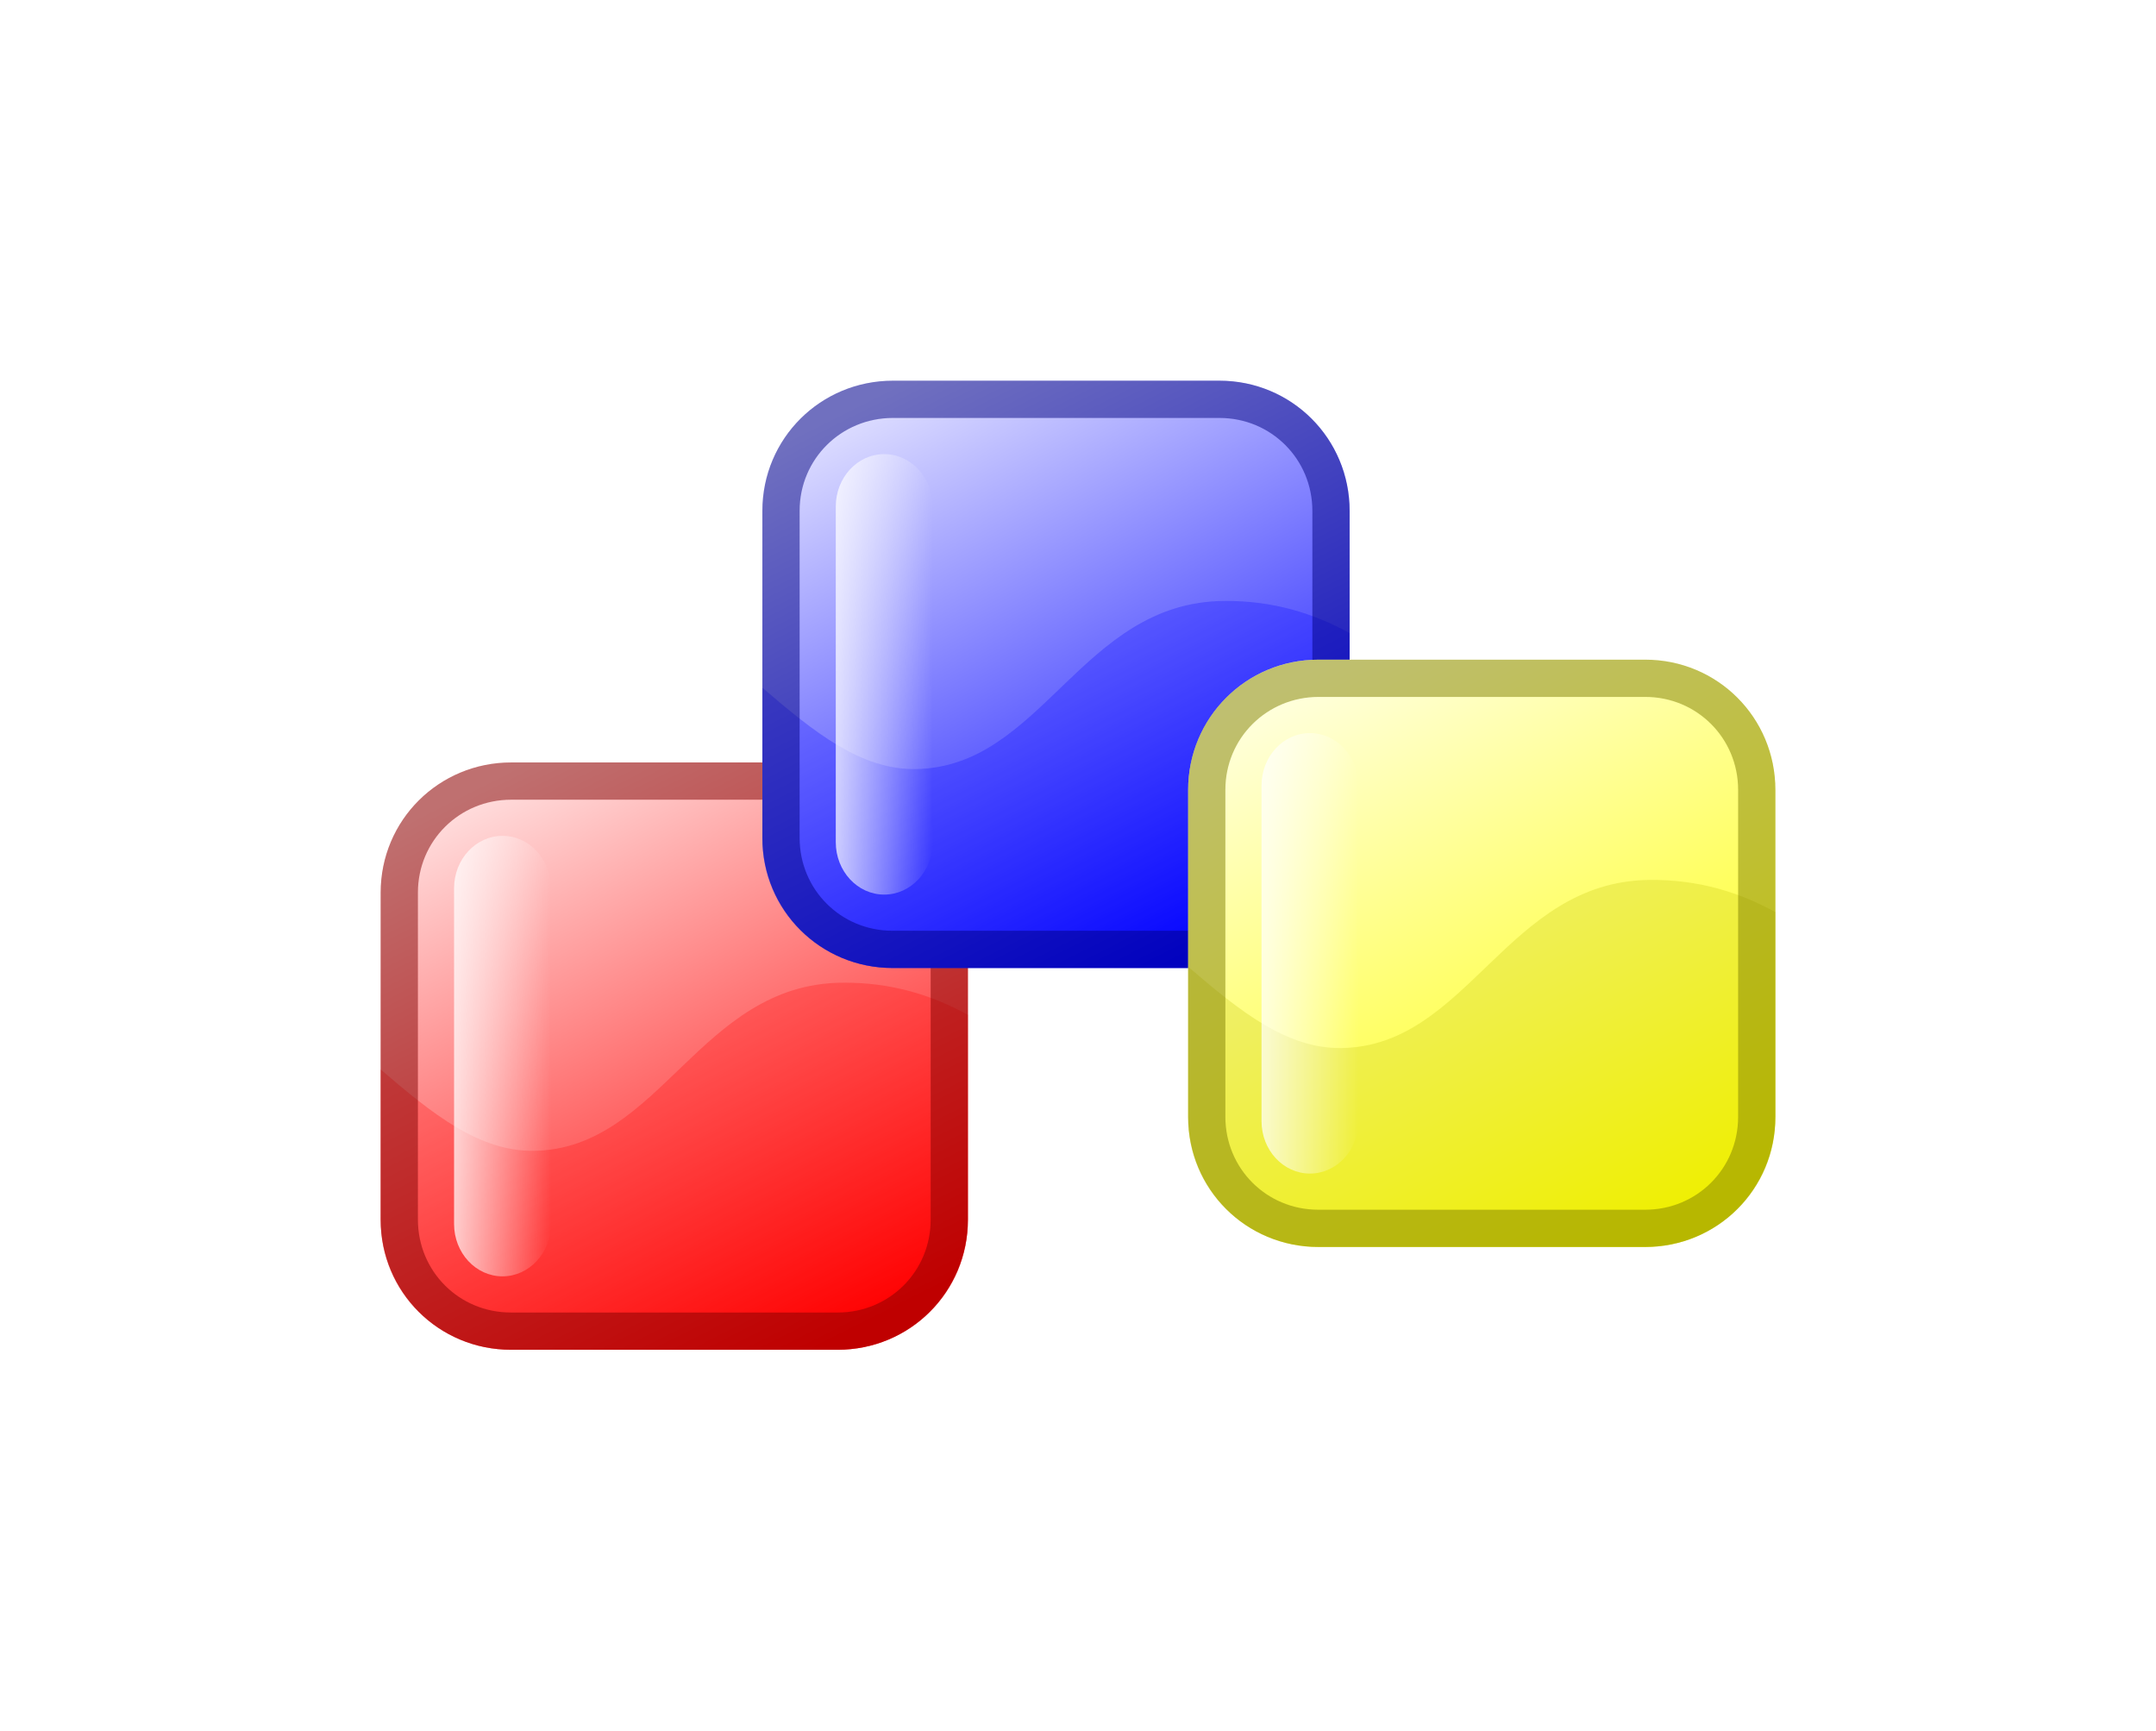
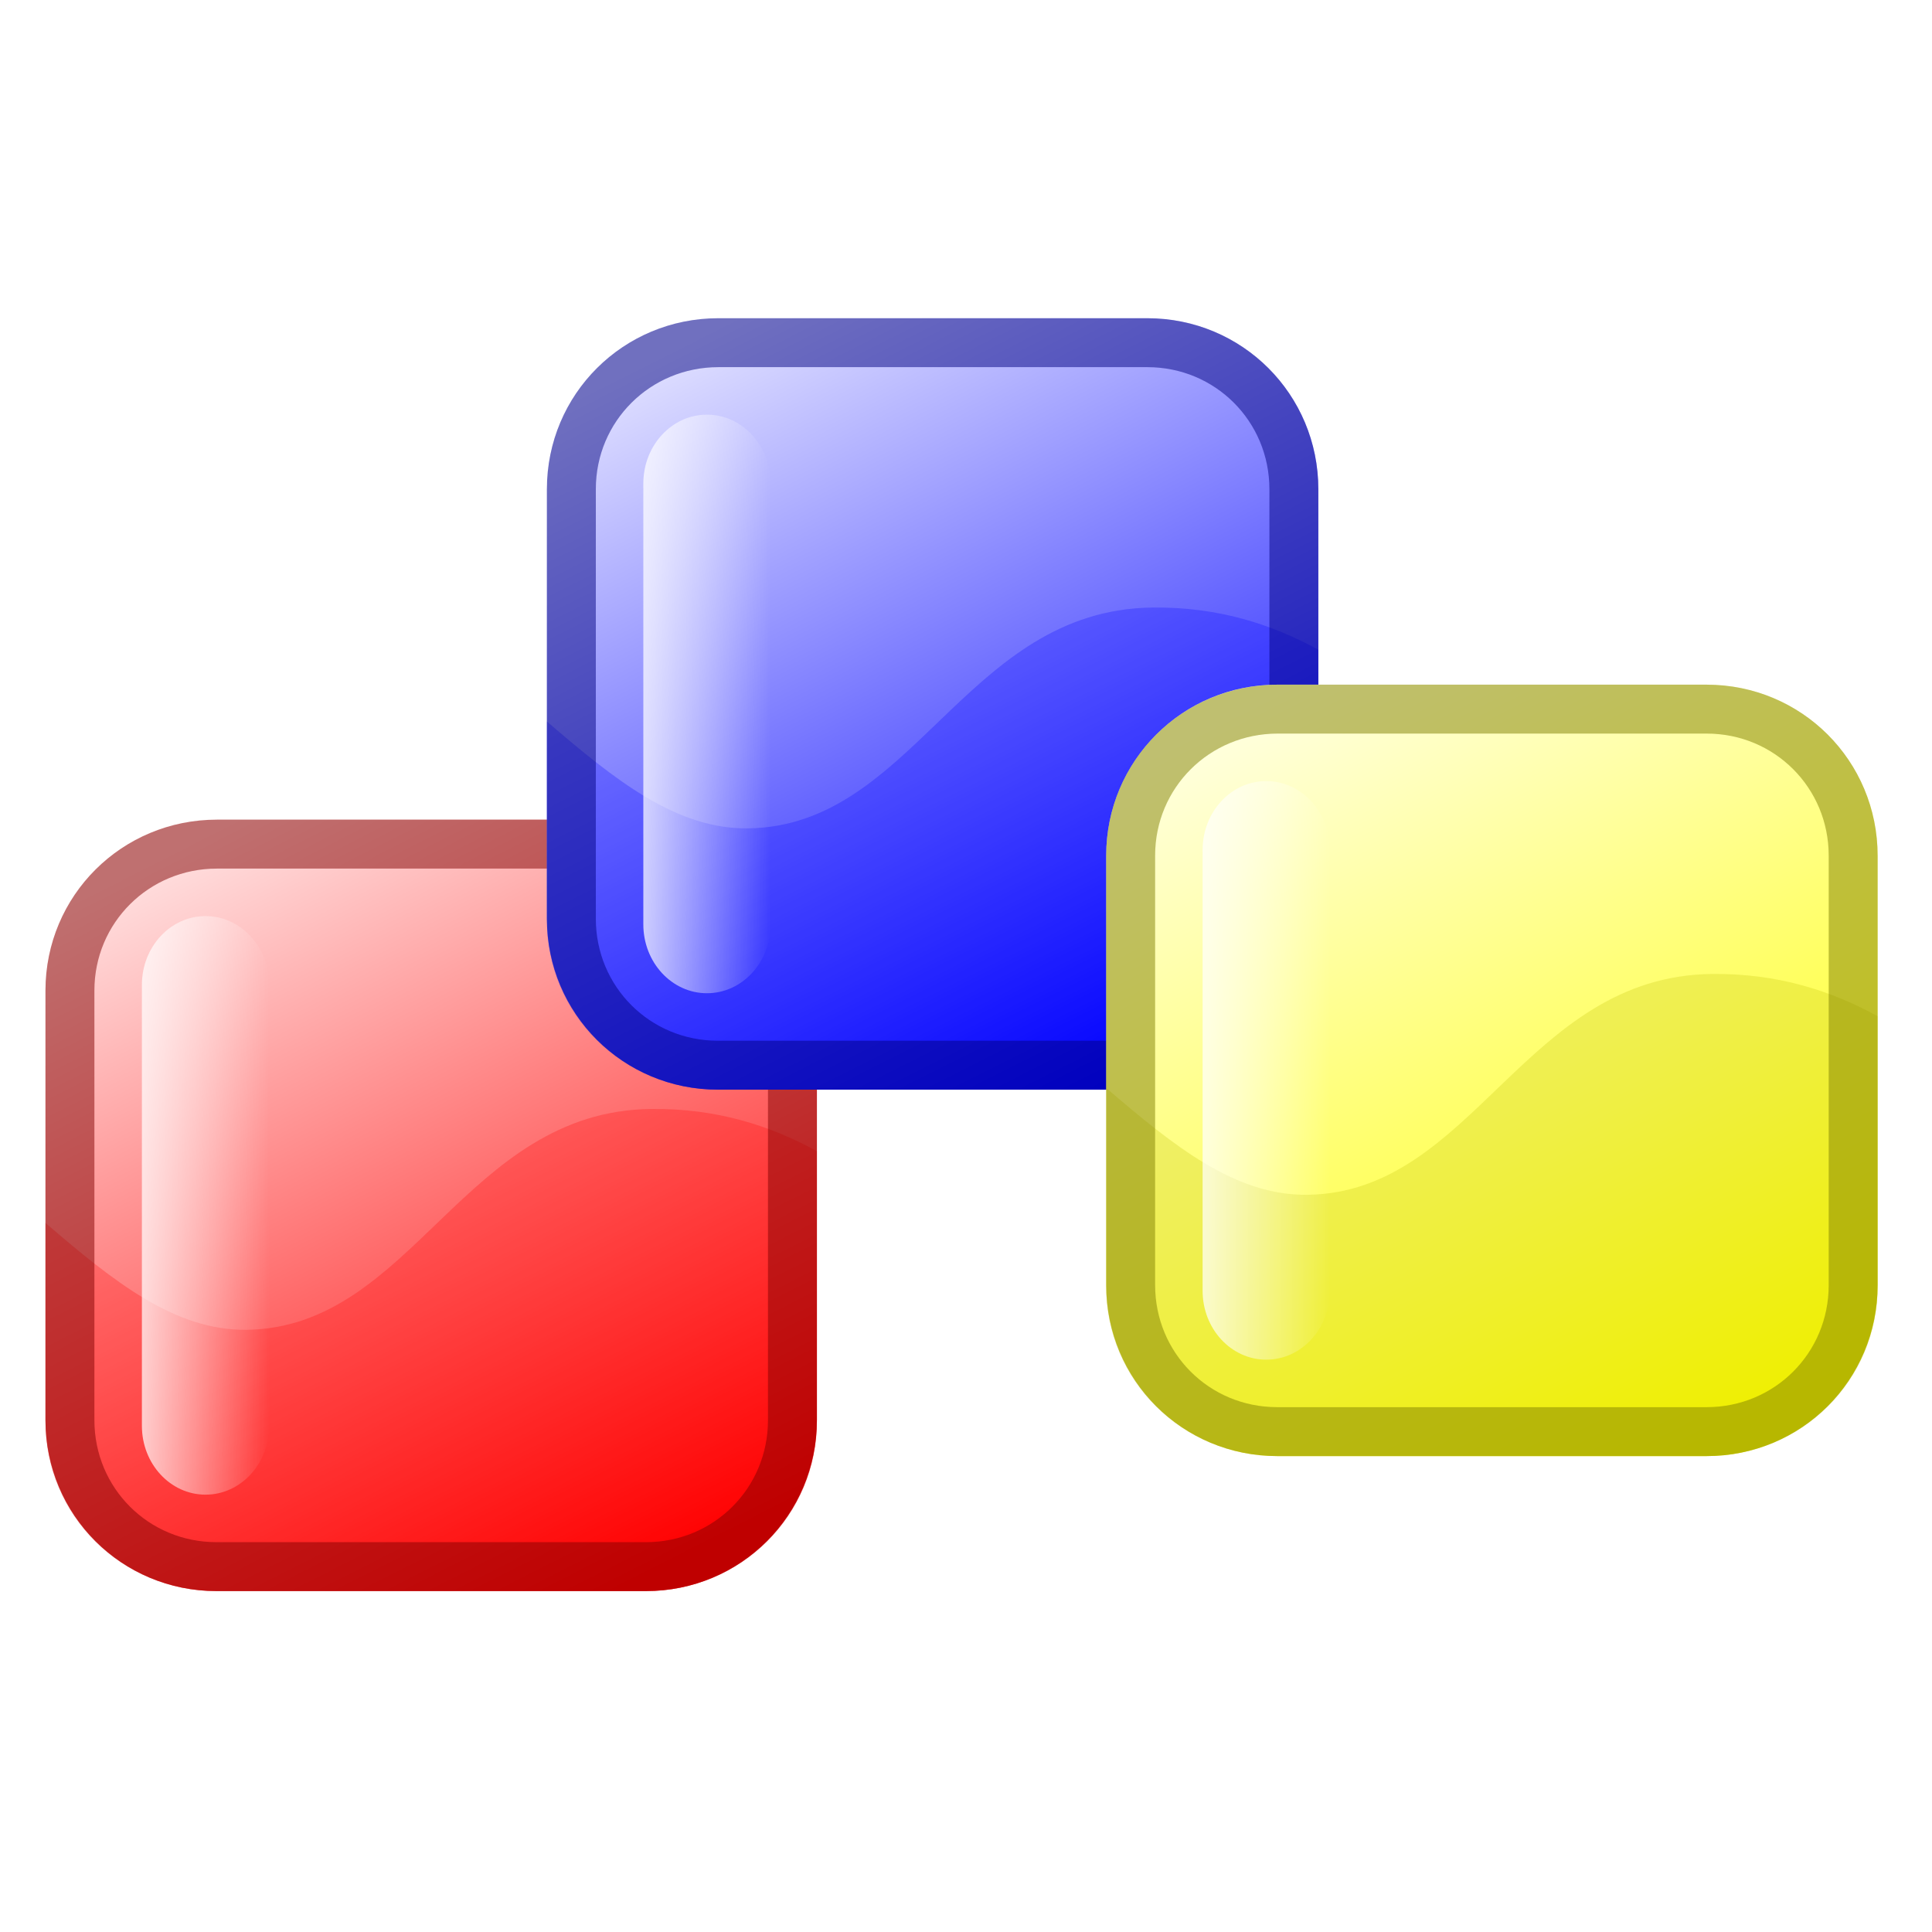
- <svg xmlns="http://www.w3.org/2000/svg" xmlns:xlink="http://www.w3.org/1999/xlink" width="124.606" height="100" version="1.0">
+ <svg xmlns="http://www.w3.org/2000/svg" xmlns:xlink="http://www.w3.org/1999/xlink" width="125" height="125" viewBox="20 8 85 85" version="1.0">
  <defs>
    <linearGradient id="a">
      <stop offset="0" style="stop-color:red;stop-opacity:1" />
      <stop style="stop-color:#ffe0e0;stop-opacity:1" offset="1" />
    </linearGradient>
    <linearGradient id="b">
      <stop offset="0" style="stop-color:#fff;stop-opacity:1" />
      <stop offset="1" style="stop-color:#fff;stop-opacity:0" />
    </linearGradient>
    <linearGradient id="c">
      <stop offset="0" style="stop-color:#00f;stop-opacity:1" />
      <stop offset="1" style="stop-color:#e0e0ff;stop-opacity:1" />
    </linearGradient>
    <linearGradient id="d">
      <stop offset="0" style="stop-color:#ffffe0;stop-opacity:1" />
      <stop offset="1" style="stop-color:#ff0;stop-opacity:1" />
    </linearGradient>
    <linearGradient xlink:href="#a" id="e" gradientUnits="userSpaceOnUse" gradientTransform="translate(-45.008 -319.106) scale(1.00003)" x1="221.016" y1="674.085" x2="119.923" y2="474.091" />
    <linearGradient xlink:href="#b" id="f" gradientUnits="userSpaceOnUse" gradientTransform="matrix(.54556 0 0 .35025 -38.517 72.607)" x1="139.431" y1="520.743" x2="222.739" y2="520.743" />
    <linearGradient xlink:href="#c" id="g" gradientUnits="userSpaceOnUse" gradientTransform="matrix(1.33416 0 0 1.33416 -90.283 -537.514)" x1="296.203" y1="571.529" x2="220.845" y2="421.623" />
    <linearGradient xlink:href="#b" id="h" gradientUnits="userSpaceOnUse" gradientTransform="matrix(.54556 0 0 .35025 91.483 -57.393)" x1="139.63" y1="520.742" x2="222.738" y2="520.742" />
    <linearGradient xlink:href="#d" id="i" gradientUnits="userSpaceOnUse" gradientTransform="matrix(1.33416 0 0 1.33416 54.717 -442.514)" x1="221.022" y1="421.623" x2="296.726" y2="571.529" />
    <linearGradient xlink:href="#b" id="j" gradientUnits="userSpaceOnUse" gradientTransform="matrix(.54556 0 0 .35025 236.483 37.607)" x1="139.431" y1="520.742" x2="222.738" y2="520.742" />
  </defs>
  <g style="display:inline" transform="matrix(.1697 0 0 .1697 17.758 17.758)">
    <path d="M69.34 155h111.32c24.565 0 44.34 19.775 44.34 44.34v111.32c0 24.565-19.775 44.34-44.34 44.34H69.34C44.775 355 25 335.225 25 310.66V199.34C25 174.775 44.775 155 69.34 155z" style="fill:url(#e);fill-opacity:1;fill-rule:nonzero;stroke:none;stroke-width:38;marker-start:none" />
    <path d="M182.057 230.006c-48.531.525-61.796 56.69-104.9 57.25-18.635.235-34.53-12.555-52.157-27.7v51.653C25 335.457 44.797 355 69.361 355h111.32c24.564 0 44.32-19.543 44.32-43.791v-70.256c-12.033-6.606-25.967-11.135-42.944-10.947z" style="opacity:.25;fill:red;fill-opacity:1;fill-rule:evenodd;stroke:none" />
    <rect rx="17.844" ry="17.844" y="180" x="50" height="150" width="33" style="fill:url(#f);fill-opacity:1;fill-rule:nonzero;stroke:none" />
    <path d="M69.468 161.343H180.66c21.128 0 37.997 16.879 37.997 38.006v111.32c0 21.135-16.865 37.988-37.997 37.988H69.34c-21.132 0-37.997-16.86-37.997-37.988V199.311c0-21.132 16.99-37.968 38.125-37.968z" style="fill:none;stroke:maroon;stroke-width:12.686;stroke-linecap:butt;stroke-linejoin:round;stroke-miterlimit:20;stroke-opacity:.502;stroke-dasharray:none;stroke-dashoffset:0;marker-start:none" />
  </g>
  <g style="display:inline" transform="matrix(.1697 0 0 .1697 17.758 17.758)">
    <path d="M199.34 25h111.32C335.225 25 355 44.775 355 69.34v111.32c0 24.565-19.775 44.34-44.34 44.34H199.34c-24.565 0-44.34-19.775-44.34-44.34V69.34C155 44.775 174.775 25 199.34 25z" style="fill:url(#g);fill-opacity:1;fill-rule:nonzero;stroke:none;stroke-width:38.281;marker-start:none" />
    <path d="M312.056 100.006c-48.53.525-61.795 56.69-104.898 57.25-18.636.235-34.53-12.555-52.158-27.7v51.653C155 205.457 174.797 225 199.361 225h111.32C335.245 225 355 205.457 355 181.209v-70.256c-12.032-6.606-25.966-11.135-42.944-10.947z" style="opacity:.25;fill:#00f;fill-opacity:1;fill-rule:evenodd;stroke:none" />
    <rect rx="17.844" ry="17.844" y="50" x="180" height="150" width="33" style="fill:url(#h);fill-opacity:1;fill-rule:nonzero;stroke:none" />
    <path style="fill:none;stroke:navy;stroke-width:12.686;stroke-linecap:butt;stroke-linejoin:round;stroke-miterlimit:20;stroke-opacity:.502;stroke-dasharray:none;stroke-dashoffset:0;marker-start:none;display:inline" d="M199.468 31.343H310.66c21.128 0 37.997 16.879 37.997 38.006v111.32c0 21.135-16.865 37.988-37.997 37.988H199.34c-21.132 0-37.997-16.86-37.997-37.988V69.311c0-21.132 16.99-37.968 38.125-37.968z" />
  </g>
  <g transform="matrix(.1697 0 0 .1697 17.758 17.758)">
    <path d="M344.34 120h111.32c24.565 0 44.34 19.775 44.34 44.34v111.32c0 24.565-19.775 44.34-44.34 44.34H344.34c-24.565 0-44.34-19.775-44.34-44.34V164.34c0-24.565 19.775-44.34 44.34-44.34z" style="fill:url(#i);fill-opacity:1;fill-rule:nonzero;stroke:none;stroke-width:38.281;marker-start:none;display:inline" />
    <path d="M457.056 195.006c-48.53.525-61.795 56.69-104.898 57.25-18.636.235-34.53-12.555-52.158-27.7v51.653C300 300.457 319.797 320 344.361 320h111.32C480.245 320 500 300.457 500 276.209v-70.256c-12.032-6.606-25.966-11.135-42.944-10.947z" style="opacity:.25;fill:#c0c000;fill-opacity:1;fill-rule:evenodd;stroke:none;display:inline" />
    <rect rx="17.844" ry="17.844" y="145" x="325" height="150" width="33" style="fill:url(#j);fill-opacity:1;fill-rule:nonzero;stroke:none;display:inline" />
    <path d="M344.468 126.343H455.66c21.128 0 37.997 16.879 37.997 38.006v111.32c0 21.135-16.865 37.988-37.997 37.988H344.34c-21.132 0-37.997-16.86-37.997-37.988V164.311c0-21.132 16.99-37.968 38.125-37.968z" style="fill:none;stroke:olive;stroke-width:12.686;stroke-linecap:butt;stroke-linejoin:round;stroke-miterlimit:20;stroke-opacity:.502;stroke-dasharray:none;stroke-dashoffset:0;marker-start:none;display:inline" />
  </g>
</svg>
